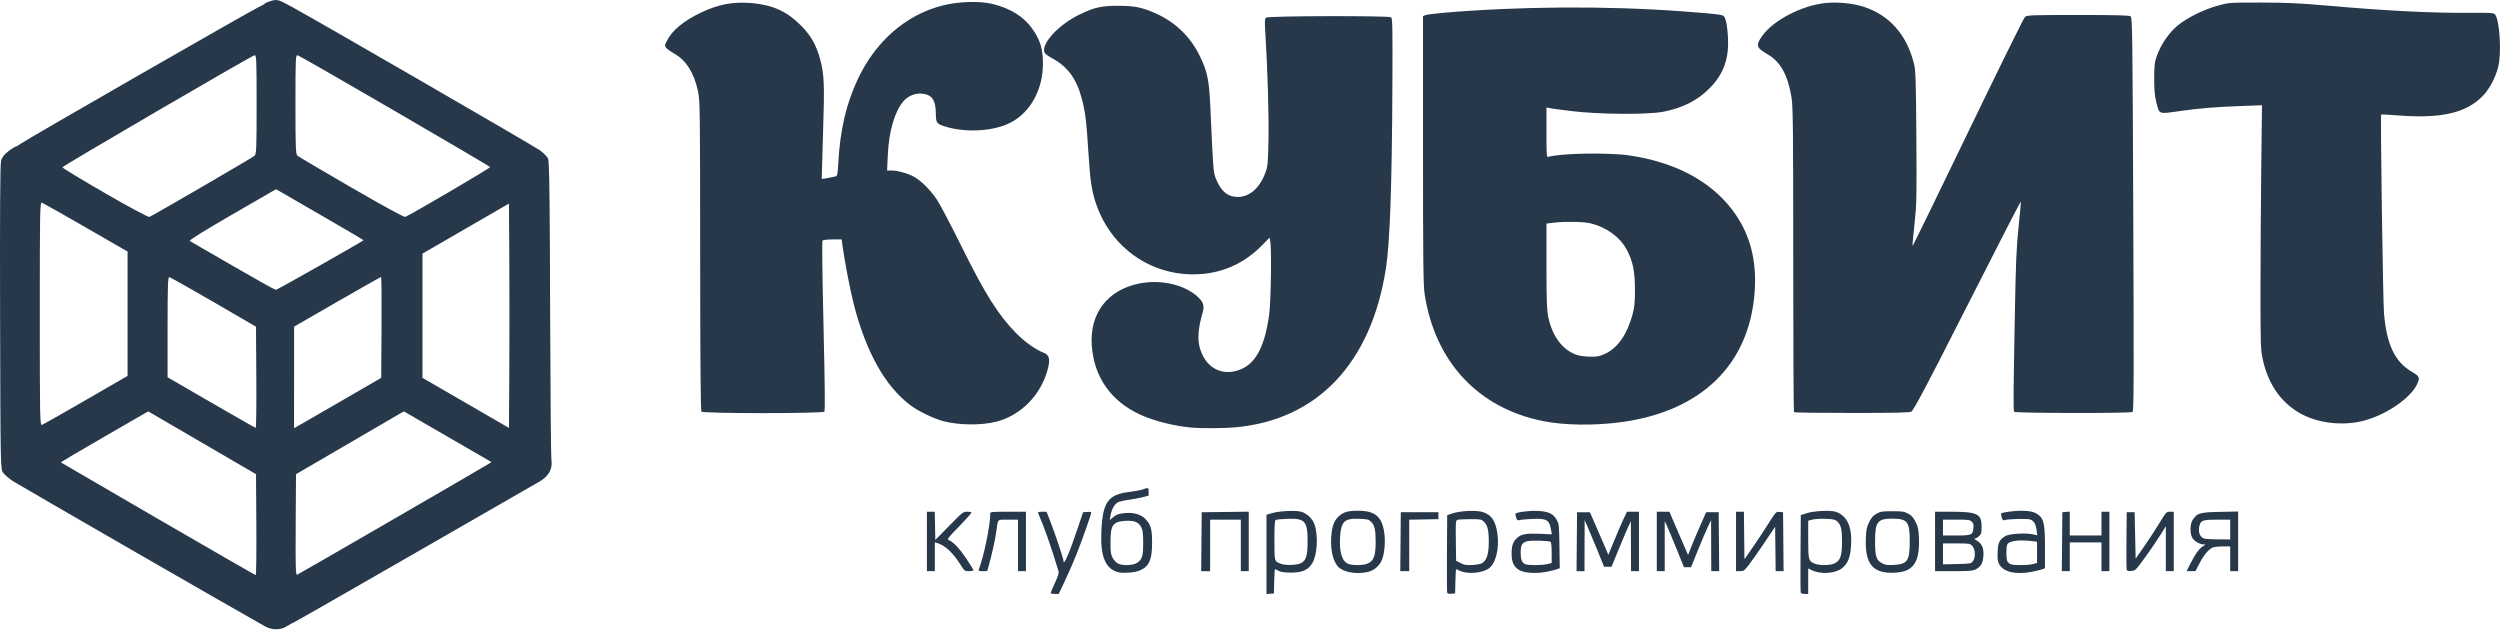
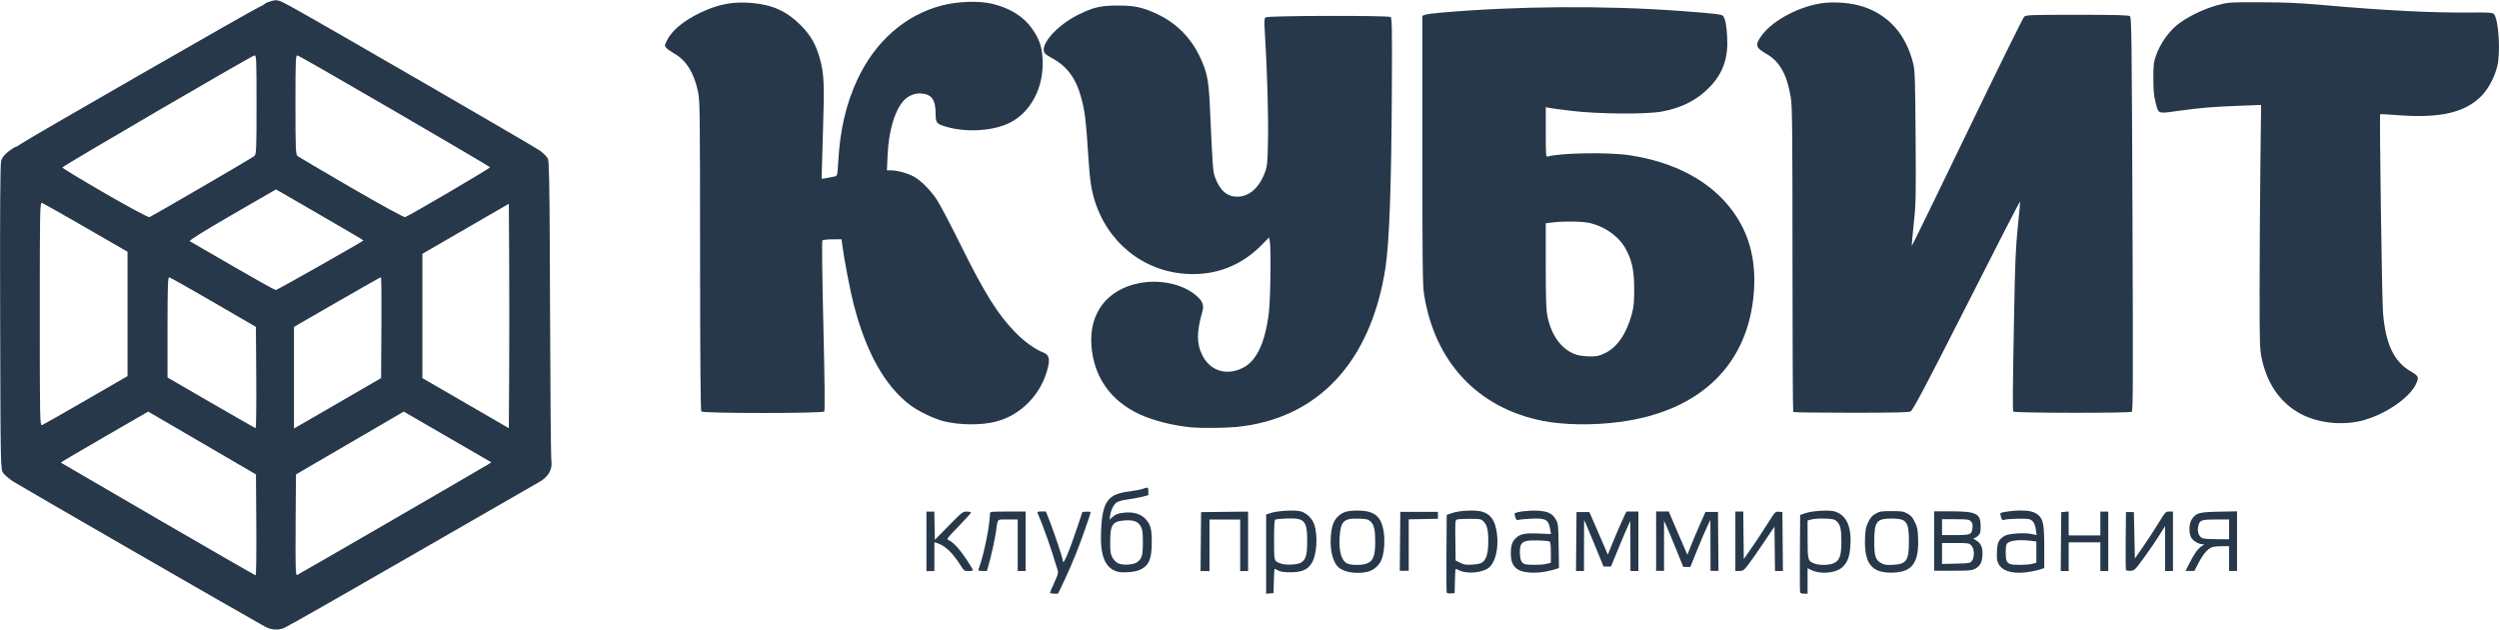
- <svg xmlns="http://www.w3.org/2000/svg" width="544.286" height="137.001" viewBox="0 0 544.286 137.001" version="1.1" xml:space="preserve" style="clip-rule:evenodd;fill-rule:evenodd;stroke-linejoin:round;stroke-miterlimit:2" id="svg1">
-   <defs id="defs1" />
-   <g id="g38" transform="translate(-17.87042,-302.5586)">
-     <g id="g31" transform="matrix(0.8984084,0,0,0.8984298,38.02092,39.35857)" style="stroke-width:1.399">
-       <path id="path1" d="m 235.644,433.701 c 0.834,-1.749 2.115,-4.692 2.846,-6.54 1.339,-3.381 3.526,-9.587 3.526,-10.003 0,-0.124 -0.446,-0.191 -0.992,-0.151 l -0.992,0.074 -1.122,3.359 c -2.14,6.409 -3.614,9.859 -3.614,8.453 0,-0.498 -2.014,-6.559 -3.107,-9.354 l -1.01,-2.58 h -1.087 c -0.779,0 -1.051,0.085 -0.959,0.299 1.651,3.864 3.089,7.96 4.946,14.1 0.138,0.455 -0.07,1.142 -0.861,2.849 -0.573,1.237 -1.042,2.344 -1.042,2.46 0,0.115 0.44,0.21 0.977,0.21 h 0.976 z" style="fill:#27384b;fill-rule:nonzero;stroke-width:1.399" />
-       <path id="path2" d="m 286.356,433.821 -0.068,2.94 -1.8,0.149 V 417.7 l 1.26,-0.387 c 1.687,-0.518 5.764,-0.729 7.092,-0.367 1.408,0.384 2.798,1.692 3.28,3.087 0.96,2.778 0.669,7.5 -0.584,9.476 -1.02,1.611 -2.428,2.212 -5.167,2.204 -1.577,-0.004 -2.368,-0.117 -2.929,-0.419 -0.422,-0.227 -0.824,-0.413 -0.892,-0.413 -0.069,0 -0.155,1.323 -0.192,2.94 z m 1.67,-4.23 c 1.216,0.453 4.138,0.304 4.988,-0.254 1.118,-0.731 1.425,-1.845 1.43,-5.178 0.009,-4.923 -0.623,-5.631 -4.892,-5.48 -1.399,0.05 -2.678,0.175 -2.843,0.28 -0.224,0.141 -0.3,1.403 -0.3,4.946 0,5.25 -0.054,5.063 1.617,5.686 z" style="fill:#27384b;stroke-width:1.399" />
-       <path id="path4" d="m 330.263,433.821 -0.068,2.941 -0.902,0.075 c -0.581,0.048 -0.945,-0.037 -1.023,-0.241 -0.066,-0.175 -0.092,-4.473 -0.058,-9.555 l 0.063,-9.238 1.32,-0.444 c 1.939,-0.651 5.831,-0.811 7.362,-0.302 2.077,0.688 3.05,2.14 3.481,5.184 0.521,3.682 -0.418,7.369 -2.172,8.527 -1.71,1.128 -5.257,1.37 -6.985,0.476 -0.386,-0.2 -0.758,-0.363 -0.827,-0.363 -0.068,0 -0.154,1.323 -0.191,2.94 z m 1.252,-4.422 0.002,0.002 c 0.917,0.474 1.351,0.543 2.883,0.463 1.184,-0.062 2.024,-0.239 2.447,-0.517 1.048,-0.686 1.512,-2.282 1.506,-5.184 -0.004,-2.789 -0.301,-3.959 -1.222,-4.825 -0.572,-0.536 -0.795,-0.575 -3.294,-0.575 -1.475,0 -2.873,0.078 -3.107,0.174 -0.39,0.159 -0.419,0.576 -0.36,5.04 l 0.065,4.864 z" style="fill:#27384b;stroke-width:1.399" />
-       <path id="path6" d="m 415.761,433.792 -0.001,3.088 h -0.848 c -0.466,0 -0.899,-0.135 -0.963,-0.3 -0.064,-0.168 -0.087,-4.459 -0.052,-9.542 l 0.063,-9.238 1.32,-0.45 c 1.698,-0.58 5.811,-0.805 7.106,-0.39 2.98,0.955 4.2,3.971 3.683,9.102 -0.223,2.212 -0.817,3.519 -2.067,4.55 -1.607,1.325 -5.212,1.589 -7.336,0.538 l -0.905,-0.447 z m 1.709,-4.201 -0.001,10e-4 c 1.159,0.419 3.402,0.393 4.515,-0.052 1.537,-0.615 1.977,-1.809 1.972,-5.346 -0.005,-3.054 -0.262,-4.09 -1.228,-4.952 -0.437,-0.391 -0.952,-0.496 -2.747,-0.562 -1.214,-0.045 -2.661,0.04 -3.214,0.189 l -1.006,0.271 v 4.524 c 0,5.053 0.082,5.339 1.709,5.927 z" style="fill:#27384b;stroke-width:1.399" />
-       <path id="path8" d="m 253.656,431.25 h -0.002 c -1.08,0.452 -3.972,0.666 -5.088,0.377 -3.115,-0.808 -4.364,-3.807 -4.099,-9.853 0.315,-7.194 1.593,-8.981 6.874,-9.624 1.232,-0.15 2.673,-0.425 3.201,-0.611 1.336,-0.471 1.379,-0.453 1.379,0.595 v 0.933 l -1.5,0.386 c -0.826,0.211 -2.342,0.493 -3.371,0.625 -1.028,0.132 -2.188,0.405 -2.577,0.607 -0.83,0.43 -1.544,1.719 -1.791,3.237 l -0.176,1.08 0.567,-0.51 c 0.905,-0.812 1.549,-1.059 3.164,-1.21 2.151,-0.2 3.93,0.354 5.026,1.567 1.232,1.363 1.496,2.364 1.497,5.672 0,4.149 -0.731,5.738 -3.104,6.729 z m -5.128,-1.718 h 0.002 c 1.122,0.572 3.772,0.436 4.685,-0.24 1.172,-0.867 1.388,-1.61 1.386,-4.771 -0.001,-2.3 -0.089,-3.057 -0.438,-3.761 -0.635,-1.277 -1.724,-1.725 -3.867,-1.587 -3.068,0.195 -3.614,0.986 -3.614,5.227 0,2.383 0.072,2.896 0.526,3.744 0.301,0.561 0.867,1.157 1.32,1.388 z" style="fill:#27384b;stroke-width:1.399" />
-       <path id="path10" d="m 308.963,431.577 c -2.455,0.526 -5.186,0.161 -6.662,-0.89 -1.528,-1.089 -2.384,-4.147 -2.131,-7.617 0.189,-2.594 0.695,-3.98 1.827,-5.003 1.148,-1.038 2.218,-1.344 4.703,-1.345 4.149,-0.003 5.841,1.471 6.349,5.524 0.292,2.328 -0.029,5.332 -0.713,6.673 -0.698,1.371 -1.943,2.351 -3.373,2.658 z m -4.493,-1.921 c 1.225,0.355 3.437,0.297 4.471,-0.116 1.514,-0.607 1.991,-1.851 2,-5.222 0.008,-2.987 -0.26,-4.127 -1.171,-4.983 -0.539,-0.506 -0.882,-0.585 -2.843,-0.658 -3.594,-0.133 -4.373,0.621 -4.615,4.474 -0.232,3.7 0.544,6.038 2.158,6.505 z" style="fill:#27384b;stroke-width:1.399" />
-       <path id="path12" d="m 352.432,431.501 -0.001,0.002 c -2.86,0.552 -5.805,0.307 -6.999,-0.583 -1.129,-0.842 -1.553,-1.909 -1.545,-3.878 0.009,-1.919 0.338,-2.84 1.342,-3.75 1.001,-0.907 2.203,-1.126 5.423,-0.987 l 2.973,0.128 -0.167,-0.995 c -0.425,-2.536 -1.037,-2.896 -4.643,-2.728 -1.399,0.065 -2.772,0.194 -3.053,0.285 -0.421,0.139 -0.555,0.035 -0.777,-0.6 -0.147,-0.422 -0.214,-0.854 -0.15,-0.959 0.236,-0.379 3.45,-0.775 5.44,-0.671 2.564,0.135 3.685,0.665 4.519,2.138 0.582,1.028 0.602,1.218 0.68,6.397 l 0.08,5.338 -0.68,0.262 c -0.375,0.143 -1.473,0.414 -2.442,0.601 z m -5.244,-1.822 0.001,-10e-4 c 0.757,0.306 4.088,0.29 5.338,-0.025 l 1.066,-0.269 v -2.477 c 0,-1.49 -0.102,-2.54 -0.255,-2.635 -0.527,-0.326 -4.931,-0.42 -5.825,-0.124 -1.134,0.374 -1.448,0.986 -1.434,2.792 0.014,1.635 0.335,2.427 1.109,2.739 z" style="fill:#27384b;stroke-width:1.399" />
-       <path id="path14" d="m 439.598,431.167 -0.003,0.002 c -0.684,0.303 -1.776,0.516 -2.922,0.57 -5.267,0.247 -7.222,-2.114 -6.942,-8.39 0.095,-2.157 0.208,-2.7 0.811,-3.906 0.546,-1.093 0.938,-1.534 1.781,-2.002 0.978,-0.543 1.345,-0.6 3.841,-0.6 2.497,0 2.864,0.058 3.84,0.6 0.843,0.468 1.235,0.908 1.781,2.002 0.603,1.207 0.716,1.75 0.812,3.906 0.195,4.408 -0.726,6.812 -2.999,7.818 z m -5.825,-1.651 10e-4,-0.001 c 0.653,0.341 1.229,0.415 2.672,0.341 3.358,-0.17 3.92,-0.987 3.92,-5.695 0,-4.785 -0.559,-5.519 -4.201,-5.519 -3.642,0 -4.201,0.734 -4.201,5.519 0,3.692 0.295,4.564 1.809,5.355 z" style="fill:#27384b;stroke-width:1.399" />
-       <path id="path16" d="m 470.056,431.501 v 0.002 c -4,0.772 -6.953,0.101 -8.005,-1.82 -0.376,-0.683 -0.447,-1.227 -0.388,-2.923 0.082,-2.332 0.434,-3.058 1.897,-3.914 0.958,-0.562 4.929,-0.802 6.664,-0.403 l 1.048,0.241 -0.162,-1.241 c -0.195,-1.481 -0.65,-2.254 -1.527,-2.593 -0.672,-0.26 -5.285,-0.154 -6.182,0.141 -0.414,0.136 -0.538,0.022 -0.758,-0.693 -0.144,-0.471 -0.192,-0.9 -0.105,-0.953 0.428,-0.264 3.211,-0.624 4.822,-0.622 2.202,10e-4 3.367,0.3 4.326,1.106 1.204,1.015 1.451,2.364 1.451,7.942 v 4.882 l -0.66,0.254 c -0.363,0.14 -1.452,0.407 -2.421,0.594 z m -5.244,-1.822 c 0.757,0.306 4.088,0.289 5.338,-0.026 l 1.066,-0.268 v -5.156 l -1.26,-0.152 c -3.179,-0.382 -5.472,-0.068 -5.944,0.814 -0.316,0.587 -0.301,3.5 0.02,4.099 0.14,0.263 0.492,0.573 0.78,0.689 z" style="fill:#27384b;stroke-width:1.399" />
-       <path id="path18" d="m 204.11,427.865 v -3.495 l 0.54,0.167 c 1.944,0.601 3.753,2.253 5.567,5.085 1.11,1.733 1.119,1.74 2.183,1.74 0.588,0 1.068,-0.102 1.068,-0.227 0,-0.125 -0.75,-1.349 -1.667,-2.721 -1.653,-2.473 -3.101,-4.028 -4.221,-4.538 -0.568,-0.259 -0.513,-0.336 2.413,-3.356 1.647,-1.7 2.993,-3.195 2.993,-3.325 0,-0.128 -0.458,-0.235 -1.019,-0.237 -0.997,-0.003 -1.097,0.073 -4.38,3.418 l -3.359,3.425 -0.133,-6.84 h -1.907 v 14.4 h 1.92 z" style="fill:#27384b;fill-rule:nonzero;stroke-width:1.399" />
-       <path id="path19" d="m 217.166,430.083 c 0.673,-2.316 1.548,-6.251 1.824,-8.201 0.472,-3.345 0.141,-2.999 2.883,-2.999 h 2.395 v 12.481 h 1.92 v -14.4 h -4.32 c -3.954,0 -4.32,0.036 -4.323,0.42 -0.014,2.982 -1.518,10.301 -2.808,13.663 -0.089,0.234 0.164,0.317 0.967,0.317 h 1.089 z" style="fill:#27384b;fill-rule:nonzero;stroke-width:1.399" />
-       <path id="path20" d="m 270.826,431.365 v -12.482 h 7.441 v 12.481 h 1.92 v -14.409 l -11.401,0.129 -0.127,14.281 z" style="fill:#27384b;fill-rule:nonzero;stroke-width:1.399" />
-       <path id="path21" d="m 319.071,425.128 v -6.234 l 7.081,-0.132 v -1.68 h -9.119 l -0.127,14.28 h 2.167 z" style="fill:#27384b;fill-rule:nonzero;stroke-width:1.399" />
-       <path id="path22" d="m 361.563,425.181 0.017,-6.179 0.496,1.08 c 0.273,0.594 1.333,3.132 2.357,5.641 l 1.861,4.561 h 1.808 l 1.726,-4.201 c 0.949,-2.31 2.003,-4.794 2.342,-5.519 l 0.617,-1.32 0.039,12.12 h 1.92 v -14.4 h -2.911 l -0.927,1.98 c -0.511,1.09 -1.524,3.439 -2.253,5.222 l -1.326,3.24 -0.551,-1.305 c -0.303,-0.718 -1.309,-3.039 -2.234,-5.16 l -1.682,-3.855 h -3.116 l -0.127,14.281 h 1.927 z" style="fill:#27384b;fill-rule:nonzero;stroke-width:1.399" />
-       <path id="path23" d="m 380.989,425.301 0.002,-6.06 0.557,1.2 c 0.306,0.66 1.354,3.172 2.329,5.578 l 1.772,4.38 h 1.721 l 1.623,-4.02 c 0.893,-2.211 1.985,-4.776 2.427,-5.7 l 0.805,-1.68 0.04,12.359 h 1.926 l -0.126,-14.281 h -3.036 l -1.381,3.121 c -0.76,1.716 -1.745,4.05 -2.191,5.187 l -0.81,2.066 -1.882,-4.345 c -1.036,-2.391 -2.051,-4.751 -2.257,-5.247 l -0.374,-0.9 h -3.067 v 14.4 h 1.92 z" style="fill:#27384b;fill-rule:nonzero;stroke-width:1.399" />
-       <path id="path24" d="m 401.273,429.981 c 0.603,-0.759 2.305,-3.18 3.785,-5.38 l 2.688,-4 0.129,10.761 h 1.918 l -0.127,-14.281 -0.86,-0.072 c -0.861,-0.073 -0.861,-0.072 -2.799,2.999 -1.066,1.689 -2.785,4.286 -3.818,5.771 l -1.881,2.698 -0.129,-11.517 h -1.912 v 14.4 h 0.957 c 0.877,0 1.047,-0.114 2.052,-1.38 z" style="fill:#27384b;fill-rule:nonzero;stroke-width:1.399" />
-       <path id="path25" d="m 456.322,430.941 0.003,0.001 c -0.698,0.355 -1.514,0.42 -5.324,0.42 H 446.5 v -14.4 h 3.827 c 6.431,0 7.452,0.497 7.452,3.629 0,1.455 -0.076,1.749 -0.589,2.261 -0.324,0.324 -0.783,0.592 -1.02,0.595 -0.276,0.003 -0.111,0.191 0.462,0.523 1.242,0.72 1.703,1.799 1.582,3.7 -0.111,1.749 -0.615,2.62 -1.892,3.271 z m -7.903,-10.14 -10e-4,1.92 h 3.195 c 3.723,0 3.996,-0.112 4.178,-1.726 0.101,-0.9 0.032,-1.189 -0.384,-1.606 -0.468,-0.467 -0.769,-0.508 -3.748,-0.508 h -3.24 z m 0,6.378 0.001,2.538 3.381,-0.078 c 3.22,-0.074 3.405,-0.105 3.841,-0.645 0.712,-0.881 0.639,-2.994 -0.131,-3.764 -0.569,-0.566 -0.708,-0.589 -3.841,-0.589 h -3.251 z" style="fill:#27384b;stroke-width:1.399" />
-       <path id="path28" d="m 479.147,431.362 v -6.961 h 7.679 v 6.959 h 1.92 v -14.4 h -1.92 v 5.76 h -7.679 v -5.788 l -1.8,0.149 -0.127,14.281 z" style="fill:#27384b;fill-rule:nonzero;stroke-width:1.399" />
-       <path id="path29" d="m 497.359,428.077 c 1.269,-1.741 2.928,-4.165 3.685,-5.383 l 1.38,-2.217 v 10.885 h 1.92 v -14.4 l -0.9,0.002 c -0.891,0.002 -0.918,0.031 -2.62,2.82 -0.946,1.549 -2.62,4.107 -3.719,5.683 l -2,2.866 -0.24,-11.253 h -1.92 l -0.063,6.837 c -0.035,3.761 -0.009,6.979 0.057,7.154 0.081,0.21 0.458,0.292 1.118,0.243 0.979,-0.072 1.037,-0.129 3.303,-3.24 z" style="fill:#27384b;fill-rule:nonzero;stroke-width:1.399" />
-       <path id="path30" d="m 510.628,429.386 -1.027,1.976 h -2.142 l 0.875,-1.74 c 1.2,-2.387 2.16,-3.732 3.056,-4.277 0.704,-0.43 0.717,-0.461 0.192,-0.462 -0.913,-0.002 -2.219,-0.747 -2.704,-1.542 -0.668,-1.094 -0.622,-3.416 0.088,-4.47 1.075,-1.596 1.71,-1.776 6.599,-1.874 l 4.38,-0.088 v 14.454 h -1.92 v -6.001 h -1.53 c -0.842,0 -1.885,0.071 -2.318,0.158 -1.116,0.224 -2.356,1.575 -3.549,3.866 z m 1.028,-5.932 0.003,-0.001 c 0.266,0.109 1.81,0.204 3.427,0.213 l 2.939,0.014 v -4.799 h -2.985 c -3.651,0 -4.107,0.145 -4.45,1.42 -0.399,1.484 0.022,2.729 1.066,3.153 z" style="fill:#27384b;stroke-width:1.399" />
+ <svg xmlns="http://www.w3.org/2000/svg" width="544.3" height="137" style="clip-rule:evenodd;fill-rule:evenodd;stroke-linejoin:round;stroke-miterlimit:2" version="1.1" viewBox="0 0 544.3 137">
+   <g transform="translate(-17.87 -302.6)">
+     <g transform="matrix(.8984 0 0 .8984 38.02 39.36)" style="stroke-width:1.399">
+       <path d="m235.6 433.7c0.834-1.749 2.115-4.692 2.846-6.54 1.339-3.381 3.526-9.587 3.526-10 0-0.124-0.446-0.191-0.992-0.151l-0.992 0.074-1.122 3.359c-2.14 6.409-3.614 9.859-3.614 8.453 0-0.498-2.014-6.559-3.107-9.354l-1.01-2.58h-1.087c-0.779 0-1.051 0.085-0.959 0.299 1.651 3.864 3.089 7.96 4.946 14.1 0.138 0.455-0.07 1.142-0.861 2.849-0.573 1.237-1.042 2.344-1.042 2.46 0 0.115 0.44 0.21 0.977 0.21h0.976z" style="fill-rule:nonzero;fill:#27384b;stroke-width:1.399" />
+       <path d="m286.4 433.8-0.068 2.94-1.8 0.149v-19.21l1.26-0.387c1.687-0.518 5.764-0.729 7.092-0.367 1.408 0.384 2.798 1.692 3.28 3.087 0.96 2.778 0.669 7.5-0.584 9.476-1.02 1.611-2.428 2.212-5.167 2.204-1.577-4e-3 -2.368-0.117-2.929-0.419-0.422-0.227-0.824-0.413-0.892-0.413-0.069 0-0.155 1.323-0.192 2.94zm1.67-4.23c1.216 0.453 4.138 0.304 4.988-0.254 1.118-0.731 1.425-1.845 1.43-5.178 9e-3 -4.923-0.623-5.631-4.892-5.48-1.399 0.05-2.678 0.175-2.843 0.28-0.224 0.141-0.3 1.403-0.3 4.946 0 5.25-0.054 5.063 1.617 5.686z" style="fill:#27384b;stroke-width:1.399" />
+       <path d="m330.3 433.8-0.068 2.941-0.902 0.075c-0.581 0.048-0.945-0.037-1.023-0.241-0.066-0.175-0.092-4.473-0.058-9.555l0.063-9.238 1.32-0.444c1.939-0.651 5.831-0.811 7.362-0.302 2.077 0.688 3.05 2.14 3.481 5.184 0.521 3.682-0.418 7.369-2.172 8.527-1.71 1.128-5.257 1.37-6.985 0.476-0.386-0.2-0.758-0.363-0.827-0.363-0.068 0-0.154 1.323-0.191 2.94zm1.252-4.422 2e-3 2e-3c0.917 0.474 1.351 0.543 2.883 0.463 1.184-0.062 2.024-0.239 2.447-0.517 1.048-0.686 1.512-2.282 1.506-5.184-4e-3 -2.789-0.301-3.959-1.222-4.825-0.572-0.536-0.795-0.575-3.294-0.575-1.475 0-2.873 0.078-3.107 0.174-0.39 0.159-0.419 0.576-0.36 5.04l0.065 4.864z" style="fill:#27384b;stroke-width:1.399" />
+       <path d="m415.8 433.8-1e-3 3.088h-0.848c-0.466 0-0.899-0.135-0.963-0.3-0.064-0.168-0.087-4.459-0.052-9.542l0.063-9.238 1.32-0.45c1.698-0.58 5.811-0.805 7.106-0.39 2.98 0.955 4.2 3.971 3.683 9.102-0.223 2.212-0.817 3.519-2.067 4.55-1.607 1.325-5.212 1.589-7.336 0.538l-0.905-0.447zm1.709-4.201-1e-3 1e-3c1.159 0.419 3.402 0.393 4.515-0.052 1.537-0.615 1.977-1.809 1.972-5.346-5e-3 -3.054-0.262-4.09-1.228-4.952-0.437-0.391-0.952-0.496-2.747-0.562-1.214-0.045-2.661 0.04-3.214 0.189l-1.006 0.271v4.524c0 5.053 0.082 5.339 1.709 5.927z" style="fill:#27384b;stroke-width:1.399" />
+       <path d="m253.7 431.2h-2e-3c-1.08 0.452-3.972 0.666-5.088 0.377-3.115-0.808-4.364-3.807-4.099-9.853 0.315-7.194 1.593-8.981 6.874-9.624 1.232-0.15 2.673-0.425 3.201-0.611 1.336-0.471 1.379-0.453 1.379 0.595v0.933l-1.5 0.386c-0.826 0.211-2.342 0.493-3.371 0.625-1.028 0.132-2.188 0.405-2.577 0.607-0.83 0.43-1.544 1.719-1.791 3.237l-0.176 1.08 0.567-0.51c0.905-0.812 1.549-1.059 3.164-1.21 2.151-0.2 3.93 0.354 5.026 1.567 1.232 1.363 1.496 2.364 1.497 5.672 0 4.149-0.731 5.738-3.104 6.729zm-5.128-1.718h2e-3c1.122 0.572 3.772 0.436 4.685-0.24 1.172-0.867 1.388-1.61 1.386-4.771-1e-3 -2.3-0.089-3.057-0.438-3.761-0.635-1.277-1.724-1.725-3.867-1.587-3.068 0.195-3.614 0.986-3.614 5.227 0 2.383 0.072 2.896 0.526 3.744 0.301 0.561 0.867 1.157 1.32 1.388z" style="fill:#27384b;stroke-width:1.399" />
+       <path d="m309 431.6c-2.455 0.526-5.186 0.161-6.662-0.89-1.528-1.089-2.384-4.147-2.131-7.617 0.189-2.594 0.695-3.98 1.827-5.003 1.148-1.038 2.218-1.344 4.703-1.345 4.149-3e-3 5.841 1.471 6.349 5.524 0.292 2.328-0.029 5.332-0.713 6.673-0.698 1.371-1.943 2.351-3.373 2.658zm-4.493-1.921c1.225 0.355 3.437 0.297 4.471-0.116 1.514-0.607 1.991-1.851 2-5.222 8e-3 -2.987-0.26-4.127-1.171-4.983-0.539-0.506-0.882-0.585-2.843-0.658-3.594-0.133-4.373 0.621-4.615 4.474-0.232 3.7 0.544 6.038 2.158 6.505z" style="fill:#27384b;stroke-width:1.399" />
+       <path d="m352.4 431.5-1e-3 2e-3c-2.86 0.552-5.805 0.307-6.999-0.583-1.129-0.842-1.553-1.909-1.545-3.878 9e-3 -1.919 0.338-2.84 1.342-3.75 1.001-0.907 2.203-1.126 5.423-0.987l2.973 0.128-0.167-0.995c-0.425-2.536-1.037-2.896-4.643-2.728-1.399 0.065-2.772 0.194-3.053 0.285-0.421 0.139-0.555 0.035-0.777-0.6-0.147-0.422-0.214-0.854-0.15-0.959 0.236-0.379 3.45-0.775 5.44-0.671 2.564 0.135 3.685 0.665 4.519 2.138 0.582 1.028 0.602 1.218 0.68 6.397l0.08 5.338-0.68 0.262c-0.375 0.143-1.473 0.414-2.442 0.601zm-5.244-1.822 1e-3 -1e-3c0.757 0.306 4.088 0.29 5.338-0.025l1.066-0.269v-2.477c0-1.49-0.102-2.54-0.255-2.635-0.527-0.326-4.931-0.42-5.825-0.124-1.134 0.374-1.448 0.986-1.434 2.792 0.014 1.635 0.335 2.427 1.109 2.739z" style="fill:#27384b;stroke-width:1.399" />
+       <path d="m439.6 431.2-3e-3 2e-3c-0.684 0.303-1.776 0.516-2.922 0.57-5.267 0.247-7.222-2.114-6.942-8.39 0.095-2.157 0.208-2.7 0.811-3.906 0.546-1.093 0.938-1.534 1.781-2.002 0.978-0.543 1.345-0.6 3.841-0.6 2.497 0 2.864 0.058 3.84 0.6 0.843 0.468 1.235 0.908 1.781 2.002 0.603 1.207 0.716 1.75 0.812 3.906 0.195 4.408-0.726 6.812-2.999 7.818zm-5.825-1.651 1e-3 -1e-3c0.653 0.341 1.229 0.415 2.672 0.341 3.358-0.17 3.92-0.987 3.92-5.695 0-4.785-0.559-5.519-4.201-5.519s-4.201 0.734-4.201 5.519c0 3.692 0.295 4.564 1.809 5.355z" style="fill:#27384b;stroke-width:1.399" />
+       <path d="m470.1 431.5v2e-3c-4 0.772-6.953 0.101-8.005-1.82-0.376-0.683-0.447-1.227-0.388-2.923 0.082-2.332 0.434-3.058 1.897-3.914 0.958-0.562 4.929-0.802 6.664-0.403l1.048 0.241-0.162-1.241c-0.195-1.481-0.65-2.254-1.527-2.593-0.672-0.26-5.285-0.154-6.182 0.141-0.414 0.136-0.538 0.022-0.758-0.693-0.144-0.471-0.192-0.9-0.105-0.953 0.428-0.264 3.211-0.624 4.822-0.622 2.202 1e-3 3.367 0.3 4.326 1.106 1.204 1.015 1.451 2.364 1.451 7.942v4.882l-0.66 0.254c-0.363 0.14-1.452 0.407-2.421 0.594zm-5.244-1.822c0.757 0.306 4.088 0.289 5.338-0.026l1.066-0.268v-5.156l-1.26-0.152c-3.179-0.382-5.472-0.068-5.944 0.814-0.316 0.587-0.301 3.5 0.02 4.099 0.14 0.263 0.492 0.573 0.78 0.689z" style="fill:#27384b;stroke-width:1.399" />
+       <path d="m204.1 427.9v-3.495l0.54 0.167c1.944 0.601 3.753 2.253 5.567 5.085 1.11 1.733 1.119 1.74 2.183 1.74 0.588 0 1.068-0.102 1.068-0.227s-0.75-1.349-1.667-2.721c-1.653-2.473-3.101-4.028-4.221-4.538-0.568-0.259-0.513-0.336 2.413-3.356 1.647-1.7 2.993-3.195 2.993-3.325 0-0.128-0.458-0.235-1.019-0.237-0.997-3e-3 -1.097 0.073-4.38 3.418l-3.359 3.425-0.133-6.84h-1.907v14.4h1.92z" style="fill-rule:nonzero;fill:#27384b;stroke-width:1.399" />
+       <path d="m217.2 430.1c0.673-2.316 1.548-6.251 1.824-8.201 0.472-3.345 0.141-2.999 2.883-2.999h2.395v12.48h1.92v-14.4h-4.32c-3.954 0-4.32 0.036-4.323 0.42-0.014 2.982-1.518 10.3-2.808 13.66-0.089 0.234 0.164 0.317 0.967 0.317h1.089z" style="fill-rule:nonzero;fill:#27384b;stroke-width:1.399" />
+       <path d="m270.8 431.4v-12.48h7.441v12.48h1.92v-14.41l-11.4 0.129-0.127 14.28z" style="fill-rule:nonzero;fill:#27384b;stroke-width:1.399" />
+       <path d="m319.1 425.1v-6.234l7.081-0.132v-1.68h-9.119l-0.127 14.28h2.167z" style="fill-rule:nonzero;fill:#27384b;stroke-width:1.399" />
+       <path d="m361.6 425.2 0.017-6.179 0.496 1.08c0.273 0.594 1.333 3.132 2.357 5.641l1.861 4.561h1.808l1.726-4.201c0.949-2.31 2.003-4.794 2.342-5.519l0.617-1.32 0.039 12.12h1.92v-14.4h-2.911l-0.927 1.98c-0.511 1.09-1.524 3.439-2.253 5.222l-1.326 3.24-0.551-1.305c-0.303-0.718-1.309-3.039-2.234-5.16l-1.682-3.855h-3.116l-0.127 14.28h1.927z" style="fill-rule:nonzero;fill:#27384b;stroke-width:1.399" />
+       <path d="m381 425.3 2e-3 -6.06 0.557 1.2c0.306 0.66 1.354 3.172 2.329 5.578l1.772 4.38h1.721l1.623-4.02c0.893-2.211 1.985-4.776 2.427-5.7l0.805-1.68 0.04 12.36h1.926l-0.126-14.28h-3.036l-1.381 3.121c-0.76 1.716-1.745 4.05-2.191 5.187l-0.81 2.066-1.882-4.345c-1.036-2.391-2.051-4.751-2.257-5.247l-0.374-0.9h-3.067v14.4h1.92z" style="fill-rule:nonzero;fill:#27384b;stroke-width:1.399" />
+       <path d="m401.3 430c0.603-0.759 2.305-3.18 3.785-5.38l2.688-4 0.129 10.76h1.918l-0.127-14.28-0.86-0.072c-0.861-0.073-0.861-0.072-2.799 2.999-1.066 1.689-2.785 4.286-3.818 5.771l-1.881 2.698-0.129-11.52h-1.912v14.4h0.957c0.877 0 1.047-0.114 2.052-1.38z" style="fill-rule:nonzero;fill:#27384b;stroke-width:1.399" />
+       <path d="m456.3 430.9 3e-3 1e-3c-0.698 0.355-1.514 0.42-5.324 0.42h-4.501v-14.4h3.827c6.431 0 7.452 0.497 7.452 3.629 0 1.455-0.076 1.749-0.589 2.261-0.324 0.324-0.783 0.592-1.02 0.595-0.276 3e-3 -0.111 0.191 0.462 0.523 1.242 0.72 1.703 1.799 1.582 3.7-0.111 1.749-0.615 2.62-1.892 3.271zm-7.903-10.14-1e-3 1.92h3.195c3.723 0 3.996-0.112 4.178-1.726 0.101-0.9 0.032-1.189-0.384-1.606-0.468-0.467-0.769-0.508-3.748-0.508h-3.24zm0 6.378 1e-3 2.538 3.381-0.078c3.22-0.074 3.405-0.105 3.841-0.645 0.712-0.881 0.639-2.994-0.131-3.764-0.569-0.566-0.708-0.589-3.841-0.589h-3.251z" style="fill:#27384b;stroke-width:1.399" />
+       <path d="m479.1 431.4v-6.961h7.679v6.959h1.92v-14.4h-1.92v5.76h-7.679v-5.788l-1.8 0.149-0.127 14.28z" style="fill-rule:nonzero;fill:#27384b;stroke-width:1.399" />
+       <path d="m497.4 428.1c1.269-1.741 2.928-4.165 3.685-5.383l1.38-2.217v10.88h1.92v-14.4l-0.9 2e-3c-0.891 2e-3 -0.918 0.031-2.62 2.82-0.946 1.549-2.62 4.107-3.719 5.683l-2 2.866-0.24-11.25h-1.92l-0.063 6.837c-0.035 3.761-9e-3 6.979 0.057 7.154 0.081 0.21 0.458 0.292 1.118 0.243 0.979-0.072 1.037-0.129 3.303-3.24z" style="fill-rule:nonzero;fill:#27384b;stroke-width:1.399" />
+       <path d="m510.6 429.4-1.027 1.976h-2.142l0.875-1.74c1.2-2.387 2.16-3.732 3.056-4.277 0.704-0.43 0.717-0.461 0.192-0.462-0.913-2e-3 -2.219-0.747-2.704-1.542-0.668-1.094-0.622-3.416 0.088-4.47 1.075-1.596 1.71-1.776 6.599-1.874l4.38-0.088v14.45h-1.92v-6.001h-1.53c-0.842 0-1.885 0.071-2.318 0.158-1.116 0.224-2.356 1.575-3.549 3.866zm1.028-5.932 3e-3 -1e-3c0.266 0.109 1.81 0.204 3.427 0.213l2.939 0.014v-4.799h-2.985c-3.651 0-4.107 0.145-4.45 1.42-0.399 1.484 0.022 2.729 1.066 3.153z" style="fill:#27384b;stroke-width:1.399" />
    </g>
-     <g id="g37" transform="matrix(0.999681,0,0,0.999806,1.56504,0.0586508)">
-       <path id="path32" d="m 285.497,395.602 c 17.821,-1.69 29.48,-14.054 32.655,-34.668 0.857,-5.533 1.298,-17.943 1.398,-39.316 0.061,-13.184 0.025,-15.098 -0.29,-15.296 -0.584,-0.369 -26.694,-0.307 -27.182,0.065 -0.348,0.267 -0.369,0.674 -0.181,3.66 0.474,7.546 0.768,17.609 0.669,22.921 -0.094,5.045 -0.16,5.791 -0.631,7.081 -1.249,3.424 -3.458,5.394 -6.046,5.397 -2.227,0.003 -3.75,-1.295 -4.825,-4.113 -0.511,-1.342 -0.554,-1.911 -1.145,-15.205 -0.271,-6.098 -0.634,-7.903 -2.261,-11.279 -1.974,-4.094 -5.128,-7.243 -9.156,-9.136 -3.215,-1.511 -4.958,-1.893 -8.64,-1.895 -3.677,-10e-4 -5.21,0.341 -8.399,1.878 -4.3,2.069 -8.008,5.879 -7.759,7.973 0.063,0.53 0.406,0.831 1.858,1.634 3.345,1.85 5.216,4.439 6.367,8.815 0.756,2.875 1.013,5.012 1.441,11.983 0.374,6.091 0.741,8.373 1.821,11.332 3.325,9.108 11.593,14.928 21.132,14.868 5.723,-0.036 10.76,-2.179 14.819,-6.304 l 1.657,-1.683 0.151,0.757 c 0.306,1.526 0.158,12.778 -0.205,15.703 -0.817,6.574 -2.7,10.506 -5.741,11.994 -3.557,1.74 -7.089,0.593 -8.787,-2.855 -1.228,-2.494 -1.217,-5.057 0.038,-9.399 0.389,-1.343 0.107,-2.21 -1.071,-3.3 -2.925,-2.704 -8.113,-3.878 -12.832,-2.905 -6.86,1.414 -10.735,6.48 -10.273,13.427 0.46,6.889 4.147,12.167 10.553,15.118 2.991,1.376 7.492,2.503 11.311,2.83 2.204,0.189 7.137,0.146 9.552,-0.083 z" style="fill:#27384b;fill-rule:nonzero" />
-       <path id="path33" d="m 233.254,394.391 c 5.432,-1.365 9.888,-5.95 11.285,-11.61 0.525,-2.128 0.29,-2.937 -1.001,-3.439 -1.73,-0.671 -4.09,-2.36 -5.953,-4.26 -3.903,-3.98 -6.709,-8.445 -11.917,-18.953 -2.223,-4.487 -4.575,-8.969 -5.227,-9.961 -1.414,-2.153 -3.517,-4.274 -5.079,-5.125 -1.354,-0.736 -3.595,-1.355 -4.91,-1.355 h -0.945 l 0.148,-3.3 c 0.232,-5.173 1.474,-9.499 3.37,-11.741 0.99,-1.17 2.576,-1.84 4.026,-1.701 2.254,0.216 3.05,1.363 3.072,4.436 0.016,1.981 0.188,2.19 2.313,2.813 4.555,1.337 10.562,0.901 14.131,-1.025 4.212,-2.273 6.857,-7.143 6.879,-12.668 0.014,-3.274 -0.592,-5.261 -2.356,-7.736 -1.862,-2.609 -4.805,-4.43 -8.64,-5.349 -2.897,-0.693 -7.49,-0.539 -10.985,0.368 -7.92,2.056 -14.468,7.773 -18.343,16.013 -2.515,5.349 -3.838,11.013 -4.24,18.15 -0.155,2.74 -0.201,2.951 -0.675,3.05 -1.567,0.327 -2.908,0.569 -2.94,0.531 -0.019,-0.023 0.111,-4.524 0.29,-10.004 0.346,-10.627 0.261,-12.755 -0.638,-16.081 -0.834,-3.084 -2.019,-5.164 -4.176,-7.338 -3.016,-3.039 -6.094,-4.454 -10.581,-4.862 -4.057,-0.369 -7.302,0.22 -11.106,2.014 -3.83,1.807 -6.421,3.949 -7.526,6.228 -0.501,1.031 -0.504,1.078 -0.079,1.547 0.24,0.266 0.99,0.795 1.664,1.176 2.617,1.478 4.314,4.136 5.184,8.133 0.466,2.131 0.48,3.155 0.498,35.858 0.013,23.088 0.098,33.761 0.271,33.988 0.365,0.44 26.419,0.443 26.779,0.003 0.168,-0.206 0.109,-6.081 -0.188,-18.661 -0.262,-11.12 -0.346,-18.451 -0.213,-18.592 0.121,-0.128 1.107,-0.236 2.192,-0.24 l 1.973,-0.009 0.191,1.44 c 0.418,3.144 1.697,9.765 2.457,12.719 2.671,10.392 6.766,17.717 12.24,21.895 1.735,1.324 5.193,3.005 7.288,3.54 3.441,0.882 8.209,0.927 11.469,0.107 z" style="fill:#27384b;fill-rule:nonzero" />
-       <path id="path34" d="m 369.119,394.518 -0.009,-10e-4 c -5.726,0.747 -12.053,0.657 -16.611,-0.237 -14.216,-2.79 -23.664,-12.887 -25.929,-27.715 -0.29,-1.899 -0.348,-7.154 -0.35,-31.379 l -0.001,-29.112 0.54,-0.22 c 0.298,-0.122 1.89,-0.338 3.54,-0.481 16.696,-1.446 35.816,-1.574 52.328,-0.35 7.434,0.551 8.912,0.728 9.147,1.094 0.463,0.72 0.729,2.128 0.859,4.55 0.247,4.538 -0.876,7.804 -3.713,10.811 -2.679,2.841 -6.063,4.6 -10.443,5.426 -3.444,0.649 -13.944,0.571 -19.851,-0.148 -2.442,-0.297 -4.683,-0.6 -4.98,-0.673 l -0.54,-0.132 v 5.443 c 0,5.071 0.028,5.434 0.42,5.32 2.715,-0.793 13.11,-0.974 17.651,-0.306 9.961,1.463 17.753,5.621 22.518,12.01 3.678,4.933 5.233,10.664 4.763,17.555 -1.086,15.965 -11.648,26.236 -29.339,28.545 z m -9.213,-14.615 c 0.552,0.172 1.813,0.32 2.803,0.329 1.503,0.013 2.037,-0.097 3.24,-0.669 2.71,-1.287 4.743,-4.232 5.91,-8.555 0.419,-1.553 0.518,-2.587 0.518,-5.4 0,-3.957 -0.454,-6.174 -1.771,-8.646 -1.48,-2.775 -4.425,-4.928 -7.897,-5.768 -1.509,-0.365 -5.588,-0.439 -7.98,-0.146 l -1.62,0.199 v 9.23 c 0,7.484 0.072,9.578 0.38,11.069 0.898,4.349 3.203,7.352 6.417,8.357 z" style="fill:#27384b" />
-       <path id="path36" d="m 531.601,394.022 c 4.737,-1.371 9.737,-4.872 11.092,-7.767 0.694,-1.482 0.589,-1.745 -1.101,-2.726 -3.722,-2.161 -5.528,-5.964 -6.089,-12.827 -0.23,-2.818 -0.801,-43.029 -0.613,-43.2 0.045,-0.045 1.793,0.048 3.883,0.207 9.122,0.695 14.522,-0.534 18.116,-4.127 1.521,-1.52 2.844,-3.963 3.487,-6.446 0.79,-3.045 0.314,-10.429 -0.741,-11.484 -0.283,-0.282 -1.23,-0.338 -5.103,-0.301 -8.339,0.08 -18.496,-0.431 -31.634,-1.59 -5.692,-0.503 -8.657,-0.637 -14.159,-0.644 -6.843,-0.008 -7.002,0.003 -9.355,0.646 -3.084,0.842 -6.78,2.664 -8.793,4.332 -1.887,1.566 -3.622,4.064 -4.498,6.48 -0.561,1.544 -0.626,2.069 -0.63,5.082 -0.003,2.492 0.11,3.807 0.437,5.085 0.714,2.785 0.421,2.662 4.87,2.039 4.757,-0.666 7.855,-0.925 13.626,-1.137 l 4.539,-0.167 -0.162,13.652 c -0.088,7.508 -0.163,19.428 -0.165,26.489 -0.003,11.75 0.034,13.025 0.455,15.015 1.123,5.304 3.753,9.264 7.773,11.696 4.045,2.45 9.873,3.121 14.768,1.705 z" style="fill:#27384b;fill-rule:nonzero" />
-       <path id="path37" d="m 432.587,392.187 c 0.546,-0.422 3.54,-6.066 10.655,-20.1 8.272,-16.308 13.105,-25.705 13.181,-25.626 0.035,0.036 -0.189,2.496 -0.499,5.466 -0.467,4.493 -0.605,7.718 -0.815,19.199 -0.321,17.438 -0.344,20.786 -0.148,21.104 0.196,0.316 25.282,0.353 25.781,0.038 0.281,-0.178 0.305,-6.749 0.16,-43.03 -0.156,-38.919 -0.206,-42.831 -0.557,-43.115 -0.296,-0.23 -2.968,-0.3 -11.475,-0.3 -10.221,0 -11.123,0.033 -11.557,0.42 -0.258,0.232 -5.85,11.569 -12.43,25.198 -6.579,13.626 -12.001,24.738 -12.047,24.689 -0.047,-0.047 0.141,-2.182 0.418,-4.745 0.469,-4.325 0.498,-5.672 0.409,-18.93 -0.083,-12.288 -0.152,-14.502 -0.497,-15.922 -1.553,-6.398 -5.374,-10.72 -11.075,-12.532 -2.304,-0.732 -5.536,-1.043 -8.172,-0.787 -5.136,0.498 -11.361,3.719 -13.816,7.146 -1.455,2.031 -1.301,2.612 1.044,3.951 2.928,1.672 4.524,4.527 5.337,9.553 0.312,1.923 0.364,6.925 0.364,35.263 10e-4,18.162 0.073,33.081 0.161,33.194 0.089,0.088 5.792,0.16 12.674,0.16 9.644,0 12.603,-0.069 12.903,-0.3 z" style="fill:#27384b;fill-rule:nonzero" />
+     <g transform="matrix(.9997 0 0 .9998 1.565 .05865)">
+       <path d="m285.5 395.6c17.82-1.69 29.48-14.05 32.66-34.67 0.857-5.533 1.298-17.94 1.398-39.32 0.061-13.18 0.025-15.1-0.29-15.3-0.584-0.369-26.69-0.307-27.18 0.065-0.348 0.267-0.369 0.674-0.181 3.66 0.474 7.546 0.768 17.61 0.669 22.92-0.094 5.045-0.16 5.791-0.631 7.081-1.249 3.424-3.458 5.394-6.046 5.397-2.227 3e-3 -3.75-1.295-4.825-4.113-0.511-1.342-0.554-1.911-1.145-15.2-0.271-6.098-0.634-7.903-2.261-11.28-1.974-4.094-5.128-7.243-9.156-9.136-3.215-1.511-4.958-1.893-8.64-1.895-3.677-1e-3 -5.21 0.341-8.399 1.878-4.3 2.069-8.008 5.879-7.759 7.973 0.063 0.53 0.406 0.831 1.858 1.634 3.345 1.85 5.216 4.439 6.367 8.815 0.756 2.875 1.013 5.012 1.441 11.98 0.374 6.091 0.741 8.373 1.821 11.33 3.325 9.108 11.59 14.93 21.13 14.87 5.723-0.036 10.76-2.179 14.82-6.304l1.657-1.683 0.151 0.757c0.306 1.526 0.158 12.78-0.205 15.7-0.817 6.574-2.7 10.51-5.741 11.99-3.557 1.74-7.089 0.593-8.787-2.855-1.228-2.494-1.217-5.057 0.038-9.399 0.389-1.343 0.107-2.21-1.071-3.3-2.925-2.704-8.113-3.878-12.83-2.905-6.86 1.414-10.74 6.48-10.27 13.43 0.46 6.889 4.147 12.17 10.55 15.12 2.991 1.376 7.492 2.503 11.31 2.83 2.204 0.189 7.137 0.146 9.552-0.083z" style="fill-rule:nonzero;fill:#27384b" />
+       <path d="m233.3 394.4c5.432-1.365 9.888-5.95 11.28-11.61 0.525-2.128 0.29-2.937-1.001-3.439-1.73-0.671-4.09-2.36-5.953-4.26-3.903-3.98-6.709-8.445-11.92-18.95-2.223-4.487-4.575-8.969-5.227-9.961-1.414-2.153-3.517-4.274-5.079-5.125-1.354-0.736-3.595-1.355-4.91-1.355h-0.945l0.148-3.3c0.232-5.173 1.474-9.499 3.37-11.74 0.99-1.17 2.576-1.84 4.026-1.701 2.254 0.216 3.05 1.363 3.072 4.436 0.016 1.981 0.188 2.19 2.313 2.813 4.555 1.337 10.56 0.901 14.13-1.025 4.212-2.273 6.857-7.143 6.879-12.67 0.014-3.274-0.592-5.261-2.356-7.736-1.862-2.609-4.805-4.43-8.64-5.349-2.897-0.693-7.49-0.539-10.98 0.368-7.92 2.056-14.47 7.773-18.34 16.01-2.515 5.349-3.838 11.01-4.24 18.15-0.155 2.74-0.201 2.951-0.675 3.05-1.567 0.327-2.908 0.569-2.94 0.531-0.019-0.023 0.111-4.524 0.29-10 0.346-10.63 0.261-12.76-0.638-16.08-0.834-3.084-2.019-5.164-4.176-7.338-3.016-3.039-6.094-4.454-10.58-4.862-4.057-0.369-7.302 0.22-11.11 2.014-3.83 1.807-6.421 3.949-7.526 6.228-0.501 1.031-0.504 1.078-0.079 1.547 0.24 0.266 0.99 0.795 1.664 1.176 2.617 1.478 4.314 4.136 5.184 8.133 0.466 2.131 0.48 3.155 0.498 35.86 0.013 23.09 0.098 33.76 0.271 33.99 0.365 0.44 26.42 0.443 26.78 3e-3 0.168-0.206 0.109-6.081-0.188-18.66-0.262-11.12-0.346-18.45-0.213-18.59 0.121-0.128 1.107-0.236 2.192-0.24l1.973-9e-3 0.191 1.44c0.418 3.144 1.697 9.765 2.457 12.72 2.671 10.39 6.766 17.72 12.24 21.9 1.735 1.324 5.193 3.005 7.288 3.54 3.441 0.882 8.209 0.927 11.47 0.107z" style="fill-rule:nonzero;fill:#27384b" />
+       <path d="m369.1 394.5-9e-3 -1e-3c-5.726 0.747-12.05 0.657-16.61-0.237-14.22-2.79-23.66-12.89-25.93-27.72-0.29-1.899-0.348-7.154-0.35-31.38l-1e-3 -29.11 0.54-0.22c0.298-0.122 1.89-0.338 3.54-0.481 16.7-1.446 35.82-1.574 52.33-0.35 7.434 0.551 8.912 0.728 9.147 1.094 0.463 0.72 0.729 2.128 0.859 4.55 0.247 4.538-0.876 7.804-3.713 10.81-2.679 2.841-6.063 4.6-10.44 5.426-3.444 0.649-13.94 0.571-19.85-0.148-2.442-0.297-4.683-0.6-4.98-0.673l-0.54-0.132v5.443c0 5.071 0.028 5.434 0.42 5.32 2.715-0.793 13.11-0.974 17.65-0.306 9.961 1.463 17.75 5.621 22.52 12.01 3.678 4.933 5.233 10.66 4.763 17.56-1.086 15.96-11.65 26.24-29.34 28.54zm-9.213-14.62c0.552 0.172 1.813 0.32 2.803 0.329 1.503 0.013 2.037-0.097 3.24-0.669 2.71-1.287 4.743-4.232 5.91-8.555 0.419-1.553 0.518-2.587 0.518-5.4 0-3.957-0.454-6.174-1.771-8.646-1.48-2.775-4.425-4.928-7.897-5.768-1.509-0.365-5.588-0.439-7.98-0.146l-1.62 0.199v9.23c0 7.484 0.072 9.578 0.38 11.07 0.898 4.349 3.203 7.352 6.417 8.357z" style="fill:#27384b" />
+       <path d="m531.6 394c4.737-1.371 9.737-4.872 11.09-7.767 0.694-1.482 0.589-1.745-1.101-2.726-3.722-2.161-5.528-5.964-6.089-12.83-0.23-2.818-0.801-43.03-0.613-43.2 0.045-0.045 1.793 0.048 3.883 0.207 9.122 0.695 14.52-0.534 18.12-4.127 1.521-1.52 2.844-3.963 3.487-6.446 0.79-3.045 0.314-10.43-0.741-11.48-0.283-0.282-1.23-0.338-5.103-0.301-8.339 0.08-18.5-0.431-31.63-1.59-5.692-0.503-8.657-0.637-14.16-0.644-6.843-8e-3 -7.002 3e-3 -9.355 0.646-3.084 0.842-6.78 2.664-8.793 4.332-1.887 1.566-3.622 4.064-4.498 6.48-0.561 1.544-0.626 2.069-0.63 5.082-3e-3 2.492 0.11 3.807 0.437 5.085 0.714 2.785 0.421 2.662 4.87 2.039 4.757-0.666 7.855-0.925 13.63-1.137l4.539-0.167-0.162 13.65c-0.088 7.508-0.163 19.43-0.165 26.49-3e-3 11.75 0.034 13.02 0.455 15.02 1.123 5.304 3.753 9.264 7.773 11.7 4.045 2.45 9.873 3.121 14.77 1.705z" style="fill-rule:nonzero;fill:#27384b" />
+       <path d="m432.6 392.2c0.546-0.422 3.54-6.066 10.66-20.1 8.272-16.31 13.1-25.7 13.18-25.63 0.035 0.036-0.189 2.496-0.499 5.466-0.467 4.493-0.605 7.718-0.815 19.2-0.321 17.44-0.344 20.79-0.148 21.1 0.196 0.316 25.28 0.353 25.78 0.038 0.281-0.178 0.305-6.749 0.16-43.03-0.156-38.92-0.206-42.83-0.557-43.12-0.296-0.23-2.968-0.3-11.48-0.3-10.22 0-11.12 0.033-11.56 0.42-0.258 0.232-5.85 11.57-12.43 25.2-6.579 13.63-12 24.74-12.05 24.69-0.047-0.047 0.141-2.182 0.418-4.745 0.469-4.325 0.498-5.672 0.409-18.93-0.083-12.29-0.152-14.5-0.497-15.92-1.553-6.398-5.374-10.72-11.08-12.53-2.304-0.732-5.536-1.043-8.172-0.787-5.136 0.498-11.36 3.719-13.82 7.146-1.455 2.031-1.301 2.612 1.044 3.951 2.928 1.672 4.524 4.527 5.337 9.553 0.312 1.923 0.364 6.925 0.364 35.26 1e-3 18.16 0.073 33.08 0.161 33.19 0.089 0.088 5.792 0.16 12.67 0.16 9.644 0 12.6-0.069 12.9-0.3z" style="fill-rule:nonzero;fill:#27384b" />
    </g>
  </g>
-   <g id="g47" transform="matrix(1.17081,0,0,1.17081,-53.49277,-352.8505)">
-     <path id="path38" d="m 98.932,417.872 0.016,-0.005 c -1.109,0.698 -2.688,0.693 -3.96,-0.014 -4.536,-2.512 -45.908,-26.35 -46.914,-27.023 -0.717,-0.48 -1.527,-1.177 -1.8,-1.55 -0.494,-0.669 -0.497,-0.791 -0.568,-28.913 -0.05,-19.758 0.007,-28.514 0.188,-29.14 0.179,-0.617 0.604,-1.159 1.366,-1.74 0.609,-0.465 1.206,-0.845 1.328,-0.845 0.122,0 0.566,-0.254 0.986,-0.565 1.02,-0.765 42.919,-24.817 44.22,-25.393 0.568,-0.251 1.088,-0.546 1.156,-0.656 0.068,-0.111 0.595,-0.333 1.17,-0.494 1.141,-0.319 1.297,-0.273 3.926,1.161 4.734,2.582 45.219,25.997 46.12,26.676 0.619,0.468 1.264,1.136 1.432,1.485 0.19,0.394 0.281,4.168 0.343,16.261 0.016,3.231 0.03,7.056 0.044,11.57 0.044,14.958 0.155,27.681 0.247,28.275 0.249,1.622 -0.54,3.01 -2.26,3.977 -0.726,0.408 -11.041,6.339 -22.921,13.179 -11.88,6.837 -21.977,12.612 -22.439,12.829 -0.462,0.218 -1.218,0.634 -1.68,0.925 z m 12.093,-81.627 0.006,-0.003 c 5.672,3.293 9.795,5.545 10.007,5.465 0.972,-0.366 15.844,-9.09 15.786,-9.261 -0.085,-0.232 -35.157,-20.612 -35.773,-20.784 -0.395,-0.11 -0.421,0.44 -0.421,9.122 0,8.069 0.048,9.28 0.374,9.55 0.207,0.17 4.714,2.829 10.021,5.911 z m -35.966,61.617 0.002,-0.002 c 9.896,5.745 18.075,10.451 18.176,10.454 0.1,0.003 0.154,-4.218 0.12,-9.38 l -0.063,-9.386 -20.047,-11.681 -8.155,4.711 c -4.484,2.59 -8.125,4.738 -8.09,4.773 0.034,0.037 8.161,4.766 18.057,10.511 z m 25.611,1.1 0.008,-0.002 c -0.053,7.831 -0.009,9.393 0.261,9.289 0.312,-0.119 34.101,-19.679 35.49,-20.542 l 0.658,-0.409 -16.305,-9.434 -20.05,11.684 z M 84.951,376.223 84.95,376.22 c 4.456,2.582 8.183,4.705 8.283,4.717 0.101,0.011 0.155,-4.218 0.12,-9.397 l -0.063,-9.42 -7.92,-4.6 c -4.356,-2.53 -8.055,-4.609 -8.22,-4.621 -0.235,-0.014 -0.3,1.996 -0.3,9.304 v 9.323 z m 15.421,-4.669 -0.002,9.447 1.38,-0.787 c 0.76,-0.434 4.405,-2.541 8.102,-4.683 l 6.721,-3.895 0.062,-9.377 c 0.035,-5.159 -0.006,-9.377 -0.091,-9.377 -0.085,0 -3.759,2.077 -8.164,4.615 l -8.008,4.615 z m 31.918,4.737 8.042,4.657 0.063,-10.431 c 0.034,-5.738 0.034,-15.126 0,-20.861 l -0.063,-10.428 -16.081,9.3 v 23.108 z m -79.2,-16.569 v 0.003 c 0,19.722 0.022,20.804 0.42,20.653 0.233,-0.088 3.903,-2.173 8.161,-4.634 l 7.739,-4.476 v -23.117 l -7.739,-4.462 c -4.258,-2.454 -7.93,-4.533 -8.161,-4.62 -0.398,-0.15 -0.42,0.933 -0.42,20.653 z m 35.887,-8.909 h 0.005 c 4.224,2.446 7.822,4.453 7.997,4.459 0.227,0.008 15.735,-8.767 16.308,-9.227 0.034,-0.028 -3.612,-2.176 -8.102,-4.771 l -8.166,-4.719 -8.178,4.725 c -5.259,3.038 -8.064,4.789 -7.861,4.904 0.173,0.099 3.773,2.182 7.997,4.629 z m -23.76,-13.527 h -0.014 c 4.504,2.595 8.069,4.504 8.268,4.428 0.607,-0.233 19.073,-10.971 19.514,-11.347 0.387,-0.332 0.42,-1.095 0.42,-9.59 0,-8.675 -0.025,-9.223 -0.42,-9.113 -0.765,0.215 -35.688,20.585 -35.688,20.823 0,0.13 3.566,2.289 7.92,4.799 z" style="fill:#27384b" />
+   <g transform="matrix(1.171 0 0 1.171 -53.49 -352.9)">
+     <path d="m98.93 417.9 0.016-5e-3c-1.109 0.698-2.688 0.693-3.96-0.014-4.536-2.512-45.91-26.35-46.91-27.02-0.717-0.48-1.527-1.177-1.8-1.55-0.494-0.669-0.497-0.791-0.568-28.91-0.05-19.76 7e-3 -28.51 0.188-29.14 0.179-0.617 0.604-1.159 1.366-1.74 0.609-0.465 1.206-0.845 1.328-0.845s0.566-0.254 0.986-0.565c1.02-0.765 42.92-24.82 44.22-25.39 0.568-0.251 1.088-0.546 1.156-0.656 0.068-0.111 0.595-0.333 1.17-0.494 1.141-0.319 1.297-0.273 3.926 1.161 4.734 2.582 45.22 26 46.12 26.68 0.619 0.468 1.264 1.136 1.432 1.485 0.19 0.394 0.281 4.168 0.343 16.26 0.016 3.231 0.03 7.056 0.044 11.57 0.044 14.96 0.155 27.68 0.247 28.28 0.249 1.622-0.54 3.01-2.26 3.977-0.726 0.408-11.04 6.339-22.92 13.18-11.88 6.837-21.98 12.61-22.44 12.83-0.462 0.218-1.218 0.634-1.68 0.925zm12.09-81.63 6e-3 -3e-3c5.672 3.293 9.795 5.545 10.01 5.465 0.972-0.366 15.84-9.09 15.79-9.261-0.085-0.232-35.16-20.61-35.77-20.78-0.395-0.11-0.421 0.44-0.421 9.122 0 8.069 0.048 9.28 0.374 9.55 0.207 0.17 4.714 2.829 10.02 5.911zm-35.97 61.62 2e-3 -2e-3c9.896 5.745 18.08 10.45 18.18 10.45 0.1 3e-3 0.154-4.218 0.12-9.38l-0.063-9.386-20.05-11.68-8.155 4.711c-4.484 2.59-8.125 4.738-8.09 4.773 0.034 0.037 8.161 4.766 18.06 10.51zm25.61 1.1 8e-3 -2e-3c-0.053 7.831-9e-3 9.393 0.261 9.289 0.312-0.119 34.1-19.68 35.49-20.54l0.658-0.409-16.3-9.434-20.05 11.68zm-15.72-22.74-1e-3 -3e-3c4.456 2.582 8.183 4.705 8.283 4.717 0.101 0.011 0.155-4.218 0.12-9.397l-0.063-9.42-7.92-4.6c-4.356-2.53-8.055-4.609-8.22-4.621-0.235-0.014-0.3 1.996-0.3 9.304v9.323zm15.42-4.669-2e-3 9.447 1.38-0.787c0.76-0.434 4.405-2.541 8.102-4.683l6.721-3.895 0.062-9.377c0.035-5.159-6e-3 -9.377-0.091-9.377s-3.759 2.077-8.164 4.615l-8.008 4.615zm31.92 4.737 8.042 4.657 0.063-10.43c0.034-5.738 0.034-15.13 0-20.86l-0.063-10.43-16.08 9.3v23.11zm-79.2-16.57v3e-3c0 19.72 0.022 20.8 0.42 20.65 0.233-0.088 3.903-2.173 8.161-4.634l7.739-4.476v-23.12l-7.739-4.462c-4.258-2.454-7.93-4.533-8.161-4.62-0.398-0.15-0.42 0.933-0.42 20.65zm35.89-8.909h5e-3c4.224 2.446 7.822 4.453 7.997 4.459 0.227 8e-3 15.74-8.767 16.31-9.227 0.034-0.028-3.612-2.176-8.102-4.771l-8.166-4.719-8.178 4.725c-5.259 3.038-8.064 4.789-7.861 4.904 0.173 0.099 3.773 2.182 7.997 4.629zm-23.76-13.53h-0.014c4.504 2.595 8.069 4.504 8.268 4.428 0.607-0.233 19.07-10.97 19.51-11.35 0.387-0.332 0.42-1.095 0.42-9.59 0-8.675-0.025-9.223-0.42-9.113-0.765 0.215-35.69 20.58-35.69 20.82 0 0.13 3.566 2.289 7.92 4.799z" style="fill:#27384b" />
  </g>
</svg>
